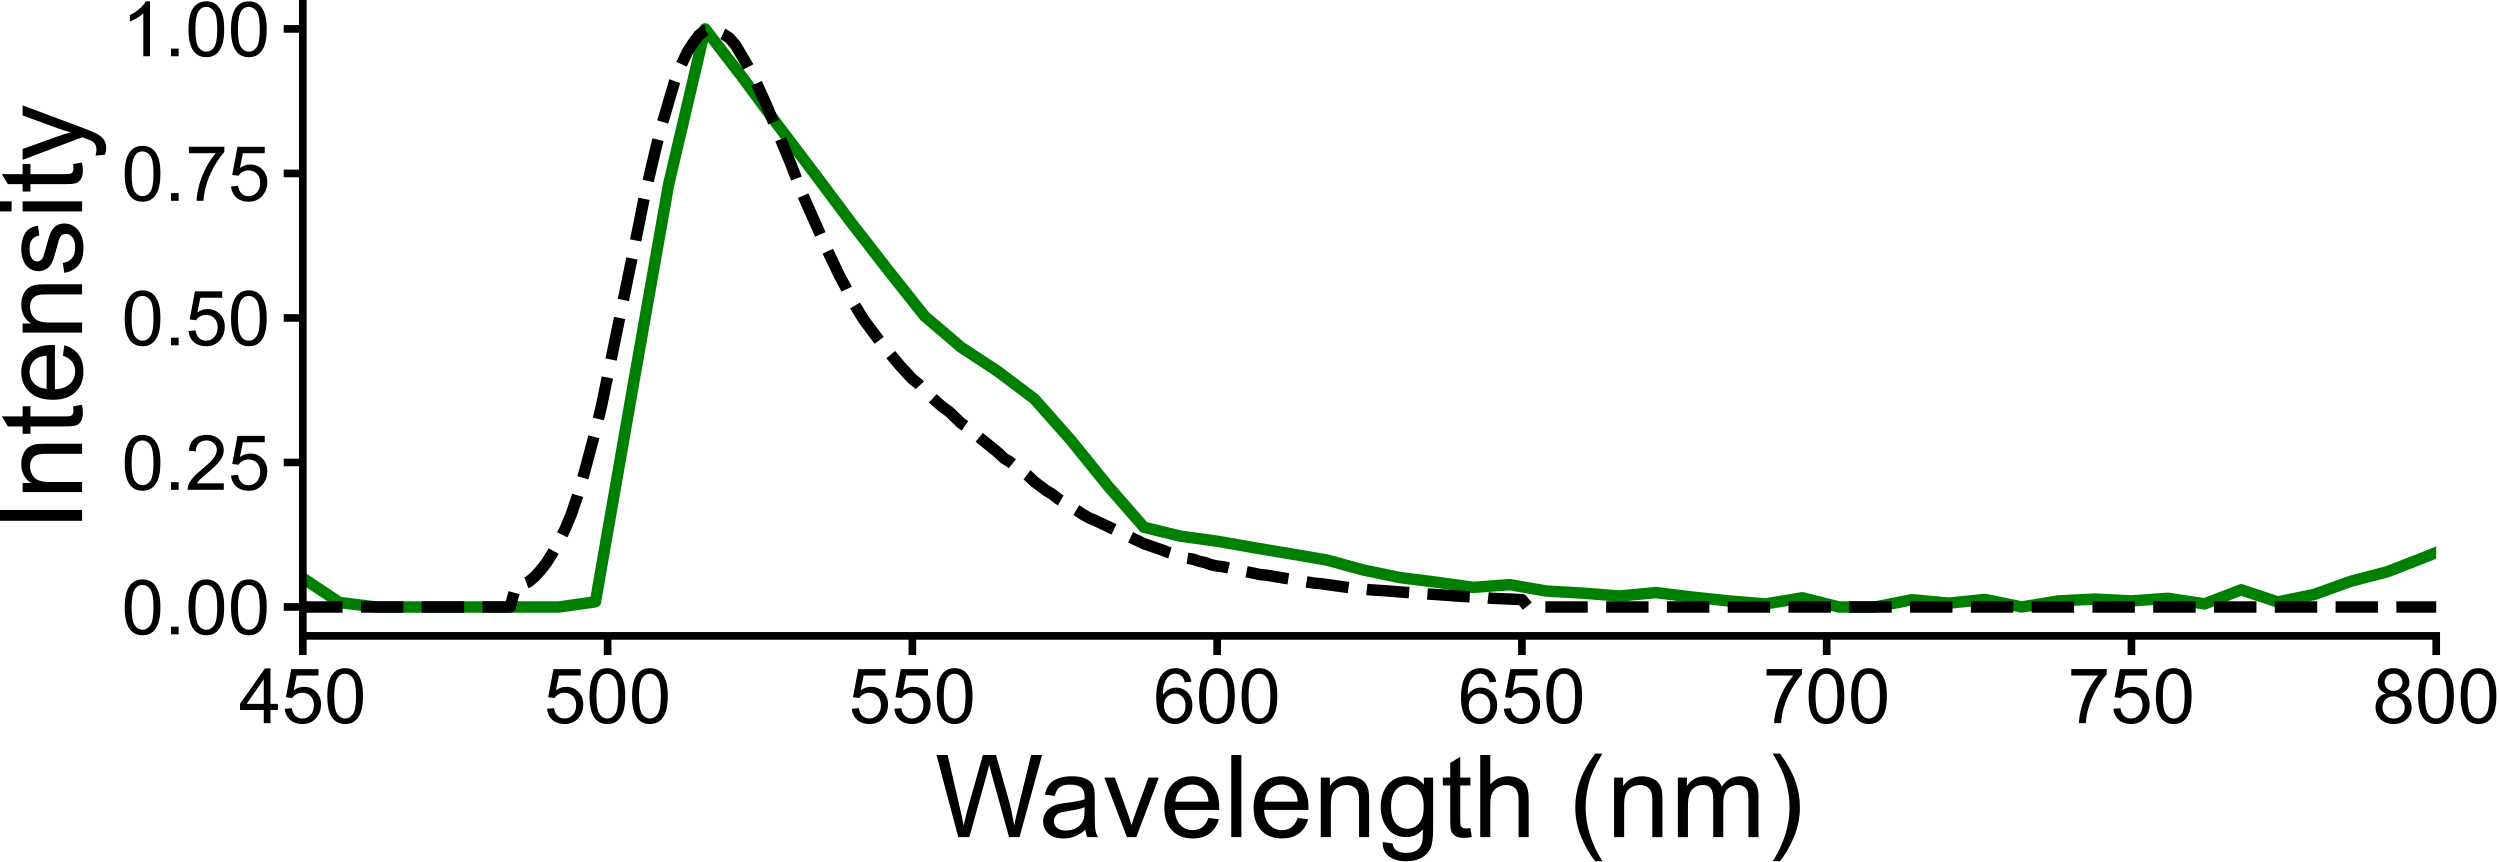
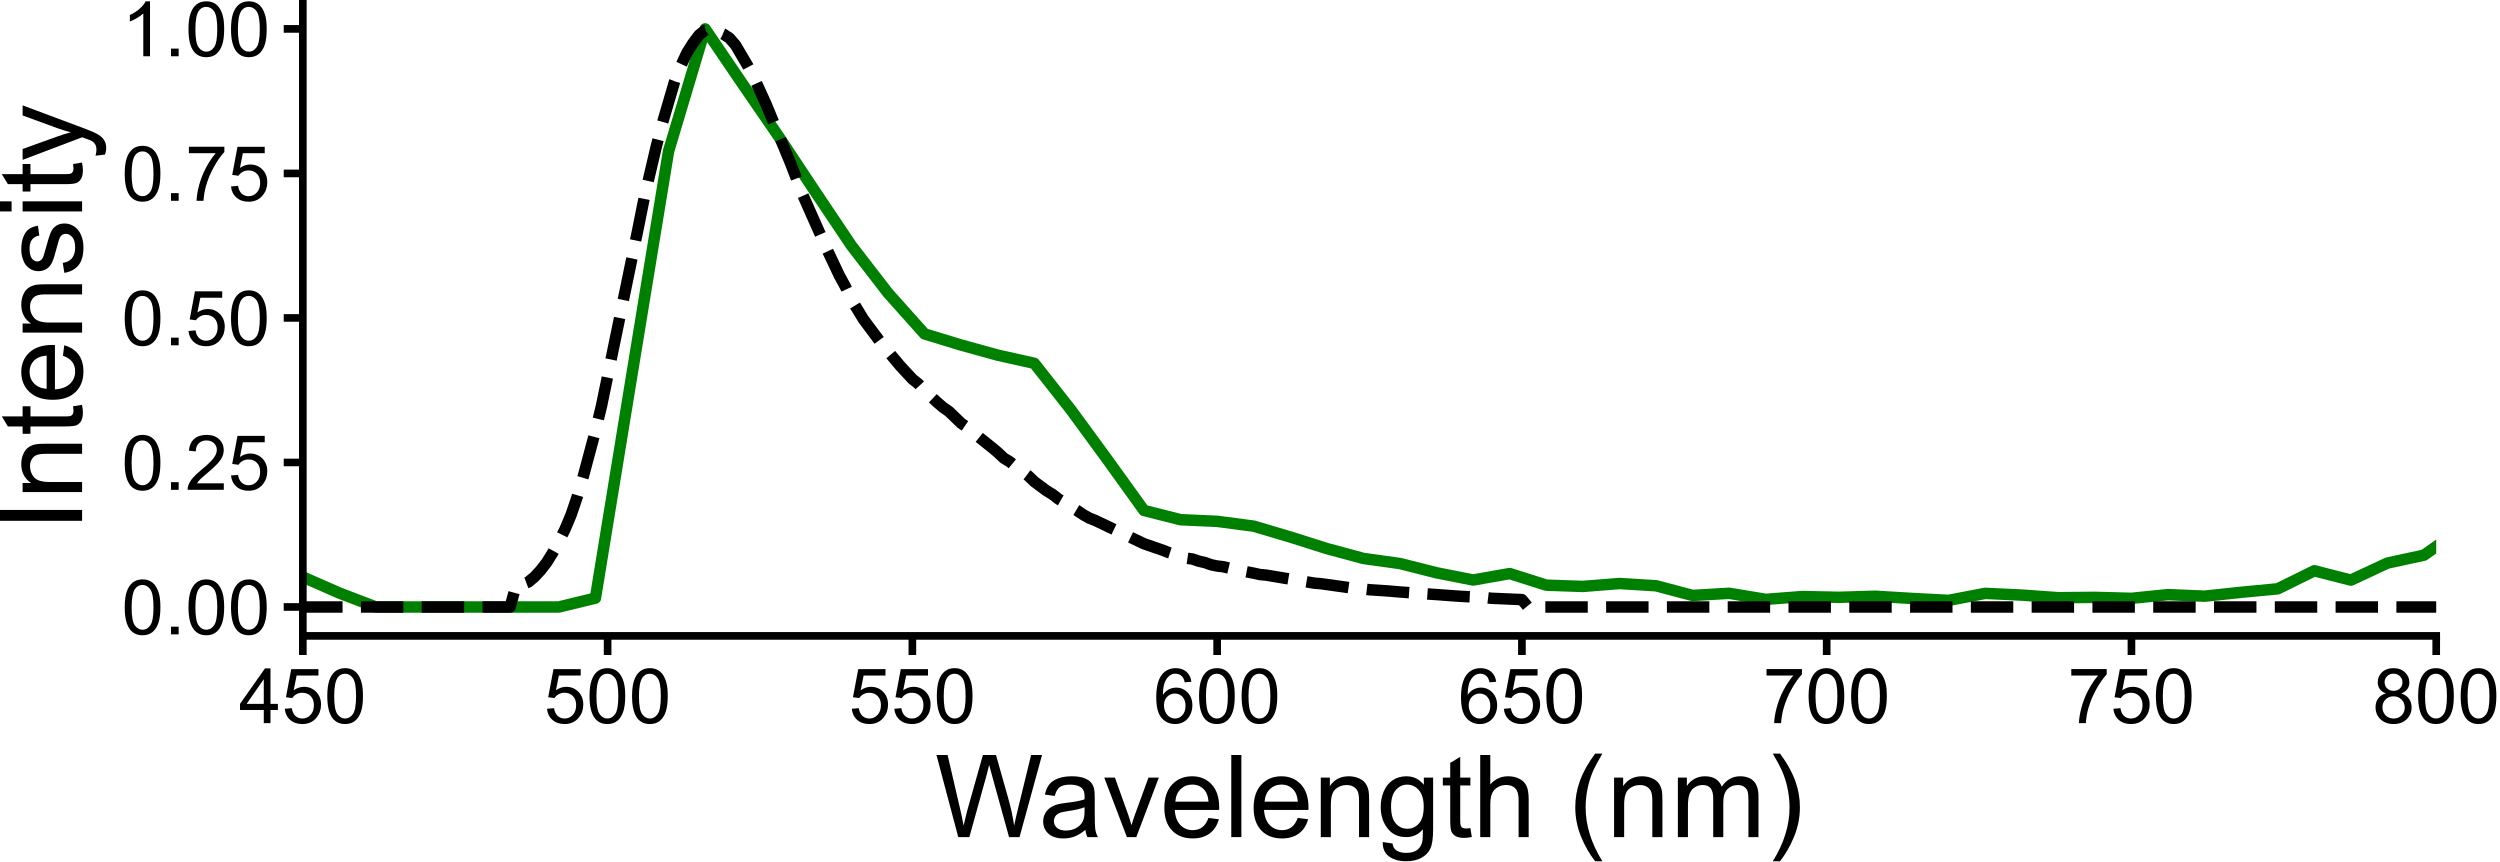
<svg xmlns="http://www.w3.org/2000/svg" xmlns:xlink="http://www.w3.org/1999/xlink" width="653.892pt" height="225.264pt" viewBox="0 0 653.892 225.264" version="1.1">
  <defs>
    <style type="text/css">*{stroke-linejoin: round; stroke-linecap: butt}</style>
  </defs>
  <g id="figure_1">
    <g id="patch_1">
      <path d="M 0 225.264  L 653.892 225.264  L 653.892 0  L 0 0  L 0 225.264  z " style="fill: none" />
    </g>
    <g id="axes_1">
      <g id="patch_2">
        <path d="M 79.209 166.32  L 637.209 166.32  L 637.209 0  L 79.209 0  L 79.209 166.32  z " style="fill: none" />
      </g>
      <g id="matplotlib.axis_1">
        <g id="xtick_1">
          <g id="line2d_1">
            <defs>
-               <path id="m8fc1e72328" d="M 0 0  L 0 5  " style="stroke: #000000; stroke-width: 2" />
+               <path id="m7271c40ad9" d="M 0 0  L 0 5  " style="stroke: #000000; stroke-width: 2" />
            </defs>
            <g>
-               <use xlink:href="#m8fc1e72328" x="79.209" y="166.32" style="stroke: #000000; stroke-width: 2" />
+               <use xlink:href="#m7271c40ad9" x="79.209" y="166.32" style="stroke: #000000; stroke-width: 2" />
            </g>
          </g>
          <g id="text_1">
            <g transform="translate(62.52656 189.1356) scale(0.2 -0.2)">
              <defs>
                <path id="ArialMT-34" d="M 2069 0  L 2069 1097  L 81 1097  L 81 1613  L 2172 4581  L 2631 4581  L 2631 1613  L 3250 1613  L 3250 1097  L 2631 1097  L 2631 0  L 2069 0  z M 2069 1613  L 2069 3678  L 634 1613  L 2069 1613  z " transform="scale(0.015625)" />
                <path id="ArialMT-35" d="M 266 1200  L 856 1250  Q 922 819 1161 601  Q 1400 384 1738 384  Q 2144 384 2425 690  Q 2706 997 2706 1503  Q 2706 1984 2436 2262  Q 2166 2541 1728 2541  Q 1456 2541 1237 2417  Q 1019 2294 894 2097  L 366 2166  L 809 4519  L 3088 4519  L 3088 3981  L 1259 3981  L 1013 2750  Q 1425 3038 1878 3038  Q 2478 3038 2890 2622  Q 3303 2206 3303 1553  Q 3303 931 2941 478  Q 2500 -78 1738 -78  Q 1113 -78 717 272  Q 322 622 266 1200  z " transform="scale(0.015625)" />
                <path id="ArialMT-30" d="M 266 2259  Q 266 3072 433 3567  Q 600 4063 929 4331  Q 1259 4600 1759 4600  Q 2128 4600 2406 4451  Q 2684 4303 2865 4023  Q 3047 3744 3150 3342  Q 3253 2941 3253 2259  Q 3253 1453 3087 958  Q 2922 463 2592 192  Q 2263 -78 1759 -78  Q 1097 -78 719 397  Q 266 969 266 2259  z M 844 2259  Q 844 1131 1108 757  Q 1372 384 1759 384  Q 2147 384 2411 759  Q 2675 1134 2675 2259  Q 2675 3391 2411 3762  Q 2147 4134 1753 4134  Q 1366 4134 1134 3806  Q 844 3388 844 2259  z " transform="scale(0.015625)" />
              </defs>
              <use xlink:href="#ArialMT-34" />
              <use xlink:href="#ArialMT-35" x="55.615" />
              <use xlink:href="#ArialMT-30" x="111.23" />
            </g>
          </g>
        </g>
        <g id="xtick_2">
          <g id="line2d_2">
            <g>
-               <use xlink:href="#m8fc1e72328" x="158.924" y="166.32" style="stroke: #000000; stroke-width: 2" />
+               <use xlink:href="#m7271c40ad9" x="158.924" y="166.32" style="stroke: #000000; stroke-width: 2" />
            </g>
          </g>
          <g id="text_2">
            <g transform="translate(142.2408 189.1356) scale(0.2 -0.2)">
              <use xlink:href="#ArialMT-35" />
              <use xlink:href="#ArialMT-30" x="55.615" />
              <use xlink:href="#ArialMT-30" x="111.23" />
            </g>
          </g>
        </g>
        <g id="xtick_3">
          <g id="line2d_3">
            <g>
-               <use xlink:href="#m8fc1e72328" x="238.638" y="166.32" style="stroke: #000000; stroke-width: 2" />
+               <use xlink:href="#m7271c40ad9" x="238.638" y="166.32" style="stroke: #000000; stroke-width: 2" />
            </g>
          </g>
          <g id="text_3">
            <g transform="translate(221.9551 189.1356) scale(0.2 -0.2)">
              <use xlink:href="#ArialMT-35" />
              <use xlink:href="#ArialMT-35" x="55.615" />
              <use xlink:href="#ArialMT-30" x="111.23" />
            </g>
          </g>
        </g>
        <g id="xtick_4">
          <g id="line2d_4">
            <g>
-               <use xlink:href="#m8fc1e72328" x="318.352" y="166.32" style="stroke: #000000; stroke-width: 2" />
+               <use xlink:href="#m7271c40ad9" x="318.352" y="166.32" style="stroke: #000000; stroke-width: 2" />
            </g>
          </g>
          <g id="text_4">
            <g transform="translate(301.6694 189.1356) scale(0.2 -0.2)">
              <defs>
                <path id="ArialMT-36" d="M 3184 3459  L 2625 3416  Q 2550 3747 2413 3897  Q 2184 4138 1850 4138  Q 1581 4138 1378 3988  Q 1113 3794 959 3422  Q 806 3050 800 2363  Q 1003 2672 1297 2822  Q 1591 2972 1913 2972  Q 2475 2972 2870 2558  Q 3266 2144 3266 1488  Q 3266 1056 3080 686  Q 2894 316 2569 119  Q 2244 -78 1831 -78  Q 1128 -78 684 439  Q 241 956 241 2144  Q 241 3472 731 4075  Q 1159 4600 1884 4600  Q 2425 4600 2770 4297  Q 3116 3994 3184 3459  z M 888 1484  Q 888 1194 1011 928  Q 1134 663 1356 523  Q 1578 384 1822 384  Q 2178 384 2434 671  Q 2691 959 2691 1453  Q 2691 1928 2437 2201  Q 2184 2475 1800 2475  Q 1419 2475 1153 2201  Q 888 1928 888 1484  z " transform="scale(0.015625)" />
              </defs>
              <use xlink:href="#ArialMT-36" />
              <use xlink:href="#ArialMT-30" x="55.615" />
              <use xlink:href="#ArialMT-30" x="111.23" />
            </g>
          </g>
        </g>
        <g id="xtick_5">
          <g id="line2d_5">
            <g>
-               <use xlink:href="#m8fc1e72328" x="398.067" y="166.32" style="stroke: #000000; stroke-width: 2" />
+               <use xlink:href="#m7271c40ad9" x="398.067" y="166.32" style="stroke: #000000; stroke-width: 2" />
            </g>
          </g>
          <g id="text_5">
            <g transform="translate(381.3837 189.1356) scale(0.2 -0.2)">
              <use xlink:href="#ArialMT-36" />
              <use xlink:href="#ArialMT-35" x="55.615" />
              <use xlink:href="#ArialMT-30" x="111.23" />
            </g>
          </g>
        </g>
        <g id="xtick_6">
          <g id="line2d_6">
            <g>
-               <use xlink:href="#m8fc1e72328" x="477.781" y="166.32" style="stroke: #000000; stroke-width: 2" />
+               <use xlink:href="#m7271c40ad9" x="477.781" y="166.32" style="stroke: #000000; stroke-width: 2" />
            </g>
          </g>
          <g id="text_6">
            <g transform="translate(461.098 189.1356) scale(0.2 -0.2)">
              <defs>
                <path id="ArialMT-37" d="M 303 3981  L 303 4522  L 3269 4522  L 3269 4084  Q 2831 3619 2401 2847  Q 1972 2075 1738 1259  Q 1569 684 1522 0  L 944 0  Q 953 541 1156 1306  Q 1359 2072 1739 2783  Q 2119 3494 2547 3981  L 303 3981  z " transform="scale(0.015625)" />
              </defs>
              <use xlink:href="#ArialMT-37" />
              <use xlink:href="#ArialMT-30" x="55.615" />
              <use xlink:href="#ArialMT-30" x="111.23" />
            </g>
          </g>
        </g>
        <g id="xtick_7">
          <g id="line2d_7">
            <g>
-               <use xlink:href="#m8fc1e72328" x="557.495" y="166.32" style="stroke: #000000; stroke-width: 2" />
+               <use xlink:href="#m7271c40ad9" x="557.495" y="166.32" style="stroke: #000000; stroke-width: 2" />
            </g>
          </g>
          <g id="text_7">
            <g transform="translate(540.8123 189.1356) scale(0.2 -0.2)">
              <use xlink:href="#ArialMT-37" />
              <use xlink:href="#ArialMT-35" x="55.615" />
              <use xlink:href="#ArialMT-30" x="111.23" />
            </g>
          </g>
        </g>
        <g id="xtick_8">
          <g id="line2d_8">
            <g>
-               <use xlink:href="#m8fc1e72328" x="637.209" y="166.32" style="stroke: #000000; stroke-width: 2" />
+               <use xlink:href="#m7271c40ad9" x="637.209" y="166.32" style="stroke: #000000; stroke-width: 2" />
            </g>
          </g>
          <g id="text_8">
            <g transform="translate(620.5266 189.1356) scale(0.2 -0.2)">
              <defs>
                <path id="ArialMT-38" d="M 1131 2484  Q 781 2613 612 2850  Q 444 3088 444 3419  Q 444 3919 803 4259  Q 1163 4600 1759 4600  Q 2359 4600 2725 4251  Q 3091 3903 3091 3403  Q 3091 3084 2923 2848  Q 2756 2613 2416 2484  Q 2838 2347 3058 2040  Q 3278 1734 3278 1309  Q 3278 722 2862 322  Q 2447 -78 1769 -78  Q 1091 -78 675 323  Q 259 725 259 1325  Q 259 1772 486 2073  Q 713 2375 1131 2484  z M 1019 3438  Q 1019 3113 1228 2906  Q 1438 2700 1772 2700  Q 2097 2700 2305 2904  Q 2513 3109 2513 3406  Q 2513 3716 2298 3927  Q 2084 4138 1766 4138  Q 1444 4138 1231 3931  Q 1019 3725 1019 3438  z M 838 1322  Q 838 1081 952 856  Q 1066 631 1291 507  Q 1516 384 1775 384  Q 2178 384 2440 643  Q 2703 903 2703 1303  Q 2703 1709 2433 1975  Q 2163 2241 1756 2241  Q 1359 2241 1098 1978  Q 838 1716 838 1322  z " transform="scale(0.015625)" />
              </defs>
              <use xlink:href="#ArialMT-38" />
              <use xlink:href="#ArialMT-30" x="55.615" />
              <use xlink:href="#ArialMT-30" x="111.23" />
            </g>
          </g>
        </g>
        <g id="text_9">
          <g transform="translate(244.5727 218.9497) scale(0.3 -0.3)">
            <defs>
              <path id="ArialMT-57" d="M 1294 0  L 78 4581  L 700 4581  L 1397 1578  Q 1509 1106 1591 641  Q 1766 1375 1797 1488  L 2669 4581  L 3400 4581  L 4056 2263  Q 4303 1400 4413 641  Q 4500 1075 4641 1638  L 5359 4581  L 5969 4581  L 4713 0  L 4128 0  L 3163 3491  Q 3041 3928 3019 4028  Q 2947 3713 2884 3491  L 1913 0  L 1294 0  z " transform="scale(0.015625)" />
              <path id="ArialMT-61" d="M 2588 409  Q 2275 144 1986 34  Q 1697 -75 1366 -75  Q 819 -75 525 192  Q 231 459 231 875  Q 231 1119 342 1320  Q 453 1522 633 1644  Q 813 1766 1038 1828  Q 1203 1872 1538 1913  Q 2219 1994 2541 2106  Q 2544 2222 2544 2253  Q 2544 2597 2384 2738  Q 2169 2928 1744 2928  Q 1347 2928 1158 2789  Q 969 2650 878 2297  L 328 2372  Q 403 2725 575 2942  Q 747 3159 1072 3276  Q 1397 3394 1825 3394  Q 2250 3394 2515 3294  Q 2781 3194 2906 3042  Q 3031 2891 3081 2659  Q 3109 2516 3109 2141  L 3109 1391  Q 3109 606 3145 398  Q 3181 191 3288 0  L 2700 0  Q 2613 175 2588 409  z M 2541 1666  Q 2234 1541 1622 1453  Q 1275 1403 1131 1340  Q 988 1278 909 1158  Q 831 1038 831 891  Q 831 666 1001 516  Q 1172 366 1500 366  Q 1825 366 2078 508  Q 2331 650 2450 897  Q 2541 1088 2541 1459  L 2541 1666  z " transform="scale(0.015625)" />
              <path id="ArialMT-76" d="M 1344 0  L 81 3319  L 675 3319  L 1388 1331  Q 1503 1009 1600 663  Q 1675 925 1809 1294  L 2547 3319  L 3125 3319  L 1869 0  L 1344 0  z " transform="scale(0.015625)" />
              <path id="ArialMT-65" d="M 2694 1069  L 3275 997  Q 3138 488 2766 206  Q 2394 -75 1816 -75  Q 1088 -75 661 373  Q 234 822 234 1631  Q 234 2469 665 2931  Q 1097 3394 1784 3394  Q 2450 3394 2872 2941  Q 3294 2488 3294 1666  Q 3294 1616 3291 1516  L 816 1516  Q 847 969 1125 678  Q 1403 388 1819 388  Q 2128 388 2347 550  Q 2566 713 2694 1069  z M 847 1978  L 2700 1978  Q 2663 2397 2488 2606  Q 2219 2931 1791 2931  Q 1403 2931 1139 2672  Q 875 2413 847 1978  z " transform="scale(0.015625)" />
              <path id="ArialMT-6c" d="M 409 0  L 409 4581  L 972 4581  L 972 0  L 409 0  z " transform="scale(0.015625)" />
              <path id="ArialMT-6e" d="M 422 0  L 422 3319  L 928 3319  L 928 2847  Q 1294 3394 1984 3394  Q 2284 3394 2536 3286  Q 2788 3178 2913 3003  Q 3038 2828 3088 2588  Q 3119 2431 3119 2041  L 3119 0  L 2556 0  L 2556 2019  Q 2556 2363 2490 2533  Q 2425 2703 2258 2804  Q 2091 2906 1866 2906  Q 1506 2906 1245 2678  Q 984 2450 984 1813  L 984 0  L 422 0  z " transform="scale(0.015625)" />
              <path id="ArialMT-67" d="M 319 -275  L 866 -356  Q 900 -609 1056 -725  Q 1266 -881 1628 -881  Q 2019 -881 2231 -725  Q 2444 -569 2519 -288  Q 2563 -116 2559 434  Q 2191 0 1641 0  Q 956 0 581 494  Q 206 988 206 1678  Q 206 2153 378 2554  Q 550 2956 876 3175  Q 1203 3394 1644 3394  Q 2231 3394 2613 2919  L 2613 3319  L 3131 3319  L 3131 450  Q 3131 -325 2973 -648  Q 2816 -972 2473 -1159  Q 2131 -1347 1631 -1347  Q 1038 -1347 672 -1080  Q 306 -813 319 -275  z M 784 1719  Q 784 1066 1043 766  Q 1303 466 1694 466  Q 2081 466 2343 764  Q 2606 1063 2606 1700  Q 2606 2309 2336 2618  Q 2066 2928 1684 2928  Q 1309 2928 1046 2623  Q 784 2319 784 1719  z " transform="scale(0.015625)" />
              <path id="ArialMT-74" d="M 1650 503  L 1731 6  Q 1494 -44 1306 -44  Q 1000 -44 831 53  Q 663 150 594 308  Q 525 466 525 972  L 525 2881  L 113 2881  L 113 3319  L 525 3319  L 525 4141  L 1084 4478  L 1084 3319  L 1650 3319  L 1650 2881  L 1084 2881  L 1084 941  Q 1084 700 1114 631  Q 1144 563 1211 522  Q 1278 481 1403 481  Q 1497 481 1650 503  z " transform="scale(0.015625)" />
              <path id="ArialMT-68" d="M 422 0  L 422 4581  L 984 4581  L 984 2938  Q 1378 3394 1978 3394  Q 2347 3394 2619 3248  Q 2891 3103 3008 2847  Q 3125 2591 3125 2103  L 3125 0  L 2563 0  L 2563 2103  Q 2563 2525 2380 2717  Q 2197 2909 1863 2909  Q 1613 2909 1392 2779  Q 1172 2650 1078 2428  Q 984 2206 984 1816  L 984 0  L 422 0  z " transform="scale(0.015625)" />
              <path id="ArialMT-20" transform="scale(0.015625)" />
              <path id="ArialMT-28" d="M 1497 -1347  Q 1031 -759 709 28  Q 388 816 388 1659  Q 388 2403 628 3084  Q 909 3875 1497 4659  L 1900 4659  Q 1522 4009 1400 3731  Q 1209 3300 1100 2831  Q 966 2247 966 1656  Q 966 153 1900 -1347  L 1497 -1347  z " transform="scale(0.015625)" />
              <path id="ArialMT-6d" d="M 422 0  L 422 3319  L 925 3319  L 925 2853  Q 1081 3097 1340 3245  Q 1600 3394 1931 3394  Q 2300 3394 2536 3241  Q 2772 3088 2869 2813  Q 3263 3394 3894 3394  Q 4388 3394 4653 3120  Q 4919 2847 4919 2278  L 4919 0  L 4359 0  L 4359 2091  Q 4359 2428 4304 2576  Q 4250 2725 4106 2815  Q 3963 2906 3769 2906  Q 3419 2906 3187 2673  Q 2956 2441 2956 1928  L 2956 0  L 2394 0  L 2394 2156  Q 2394 2531 2256 2718  Q 2119 2906 1806 2906  Q 1569 2906 1367 2781  Q 1166 2656 1075 2415  Q 984 2175 984 1722  L 984 0  L 422 0  z " transform="scale(0.015625)" />
              <path id="ArialMT-29" d="M 791 -1347  L 388 -1347  Q 1322 153 1322 1656  Q 1322 2244 1188 2822  Q 1081 3291 891 3722  Q 769 4003 388 4659  L 791 4659  Q 1378 3875 1659 3084  Q 1900 2403 1900 1659  Q 1900 816 1576 28  Q 1253 -759 791 -1347  z " transform="scale(0.015625)" />
            </defs>
            <use xlink:href="#ArialMT-57" />
            <use xlink:href="#ArialMT-61" x="90.635" />
            <use xlink:href="#ArialMT-76" x="146.25" />
            <use xlink:href="#ArialMT-65" x="196.25" />
            <use xlink:href="#ArialMT-6c" x="251.865" />
            <use xlink:href="#ArialMT-65" x="274.082" />
            <use xlink:href="#ArialMT-6e" x="329.697" />
            <use xlink:href="#ArialMT-67" x="385.312" />
            <use xlink:href="#ArialMT-74" x="440.928" />
            <use xlink:href="#ArialMT-68" x="468.711" />
            <use xlink:href="#ArialMT-20" x="524.326" />
            <use xlink:href="#ArialMT-28" x="552.109" />
            <use xlink:href="#ArialMT-6e" x="585.41" />
            <use xlink:href="#ArialMT-6d" x="641.025" />
            <use xlink:href="#ArialMT-29" x="724.326" />
          </g>
        </g>
      </g>
      <g id="matplotlib.axis_2">
        <g id="ytick_1">
          <g id="line2d_9">
            <defs>
-               <path id="m6fb6682183" d="M 0 0  L -5 0  " style="stroke: #000000; stroke-width: 2" />
+               <path id="m272d535365" d="M 0 0  L -5 0  " style="stroke: #000000; stroke-width: 2" />
            </defs>
            <g>
-               <use xlink:href="#m6fb6682183" x="79.209" y="158.76" style="stroke: #000000; stroke-width: 2" />
+               <use xlink:href="#m272d535365" x="79.209" y="158.76" style="stroke: #000000; stroke-width: 2" />
            </g>
          </g>
          <g id="text_10">
            <g transform="translate(31.7875 165.9178) scale(0.2 -0.2)">
              <defs>
                <path id="ArialMT-2e" d="M 581 0  L 581 641  L 1222 641  L 1222 0  L 581 0  z " transform="scale(0.015625)" />
              </defs>
              <use xlink:href="#ArialMT-30" />
              <use xlink:href="#ArialMT-2e" x="55.615" />
              <use xlink:href="#ArialMT-30" x="83.398" />
              <use xlink:href="#ArialMT-30" x="139.014" />
            </g>
          </g>
        </g>
        <g id="ytick_2">
          <g id="line2d_10">
            <g>
-               <use xlink:href="#m6fb6682183" x="79.209" y="120.96" style="stroke: #000000; stroke-width: 2" />
+               <use xlink:href="#m272d535365" x="79.209" y="120.96" style="stroke: #000000; stroke-width: 2" />
            </g>
          </g>
          <g id="text_11">
            <g transform="translate(31.7875 128.1178) scale(0.2 -0.2)">
              <defs>
                <path id="ArialMT-32" d="M 3222 541  L 3222 0  L 194 0  Q 188 203 259 391  Q 375 700 629 1000  Q 884 1300 1366 1694  Q 2113 2306 2375 2664  Q 2638 3022 2638 3341  Q 2638 3675 2398 3904  Q 2159 4134 1775 4134  Q 1369 4134 1125 3890  Q 881 3647 878 3216  L 300 3275  Q 359 3922 746 4261  Q 1134 4600 1788 4600  Q 2447 4600 2831 4234  Q 3216 3869 3216 3328  Q 3216 3053 3103 2787  Q 2991 2522 2730 2228  Q 2469 1934 1863 1422  Q 1356 997 1212 845  Q 1069 694 975 541  L 3222 541  z " transform="scale(0.015625)" />
              </defs>
              <use xlink:href="#ArialMT-30" />
              <use xlink:href="#ArialMT-2e" x="55.615" />
              <use xlink:href="#ArialMT-32" x="83.398" />
              <use xlink:href="#ArialMT-35" x="139.014" />
            </g>
          </g>
        </g>
        <g id="ytick_3">
          <g id="line2d_11">
            <g>
-               <use xlink:href="#m6fb6682183" x="79.209" y="83.16" style="stroke: #000000; stroke-width: 2" />
+               <use xlink:href="#m272d535365" x="79.209" y="83.16" style="stroke: #000000; stroke-width: 2" />
            </g>
          </g>
          <g id="text_12">
            <g transform="translate(31.7875 90.31781) scale(0.2 -0.2)">
              <use xlink:href="#ArialMT-30" />
              <use xlink:href="#ArialMT-2e" x="55.615" />
              <use xlink:href="#ArialMT-35" x="83.398" />
              <use xlink:href="#ArialMT-30" x="139.014" />
            </g>
          </g>
        </g>
        <g id="ytick_4">
          <g id="line2d_12">
            <g>
-               <use xlink:href="#m6fb6682183" x="79.209" y="45.36" style="stroke: #000000; stroke-width: 2" />
+               <use xlink:href="#m272d535365" x="79.209" y="45.36" style="stroke: #000000; stroke-width: 2" />
            </g>
          </g>
          <g id="text_13">
            <g transform="translate(31.7875 52.51781) scale(0.2 -0.2)">
              <use xlink:href="#ArialMT-30" />
              <use xlink:href="#ArialMT-2e" x="55.615" />
              <use xlink:href="#ArialMT-37" x="83.398" />
              <use xlink:href="#ArialMT-35" x="139.014" />
            </g>
          </g>
        </g>
        <g id="ytick_5">
          <g id="line2d_13">
            <g>
-               <use xlink:href="#m6fb6682183" x="79.209" y="7.56" style="stroke: #000000; stroke-width: 2" />
+               <use xlink:href="#m272d535365" x="79.209" y="7.56" style="stroke: #000000; stroke-width: 2" />
            </g>
          </g>
          <g id="text_14">
            <g transform="translate(31.7875 14.71781) scale(0.2 -0.2)">
              <defs>
                <path id="ArialMT-31" d="M 2384 0  L 1822 0  L 1822 3584  Q 1619 3391 1289 3197  Q 959 3003 697 2906  L 697 3450  Q 1169 3672 1522 3987  Q 1875 4303 2022 4600  L 2384 4600  L 2384 0  z " transform="scale(0.015625)" />
              </defs>
              <use xlink:href="#ArialMT-31" />
              <use xlink:href="#ArialMT-2e" x="55.615" />
              <use xlink:href="#ArialMT-30" x="83.398" />
              <use xlink:href="#ArialMT-30" x="139.014" />
            </g>
          </g>
        </g>
        <g id="text_15">
          <g transform="translate(21.47344 139.0186) rotate(-90) scale(0.3 -0.3)">
            <defs>
              <path id="ArialMT-49" d="M 597 0  L 597 4581  L 1203 4581  L 1203 0  L 597 0  z " transform="scale(0.015625)" />
              <path id="ArialMT-73" d="M 197 991  L 753 1078  Q 800 744 1014 566  Q 1228 388 1613 388  Q 2000 388 2187 545  Q 2375 703 2375 916  Q 2375 1106 2209 1216  Q 2094 1291 1634 1406  Q 1016 1563 777 1677  Q 538 1791 414 1992  Q 291 2194 291 2438  Q 291 2659 392 2848  Q 494 3038 669 3163  Q 800 3259 1026 3326  Q 1253 3394 1513 3394  Q 1903 3394 2198 3281  Q 2494 3169 2634 2976  Q 2775 2784 2828 2463  L 2278 2388  Q 2241 2644 2061 2787  Q 1881 2931 1553 2931  Q 1166 2931 1000 2803  Q 834 2675 834 2503  Q 834 2394 903 2306  Q 972 2216 1119 2156  Q 1203 2125 1616 2013  Q 2213 1853 2448 1751  Q 2684 1650 2818 1456  Q 2953 1263 2953 975  Q 2953 694 2789 445  Q 2625 197 2315 61  Q 2006 -75 1616 -75  Q 969 -75 630 194  Q 291 463 197 991  z " transform="scale(0.015625)" />
              <path id="ArialMT-69" d="M 425 3934  L 425 4581  L 988 4581  L 988 3934  L 425 3934  z M 425 0  L 425 3319  L 988 3319  L 988 0  L 425 0  z " transform="scale(0.015625)" />
              <path id="ArialMT-79" d="M 397 -1278  L 334 -750  Q 519 -800 656 -800  Q 844 -800 956 -737  Q 1069 -675 1141 -563  Q 1194 -478 1313 -144  Q 1328 -97 1363 -6  L 103 3319  L 709 3319  L 1400 1397  Q 1534 1031 1641 628  Q 1738 1016 1872 1384  L 2581 3319  L 3144 3319  L 1881 -56  Q 1678 -603 1566 -809  Q 1416 -1088 1222 -1217  Q 1028 -1347 759 -1347  Q 597 -1347 397 -1278  z " transform="scale(0.015625)" />
            </defs>
            <use xlink:href="#ArialMT-49" />
            <use xlink:href="#ArialMT-6e" x="27.783" />
            <use xlink:href="#ArialMT-74" x="83.398" />
            <use xlink:href="#ArialMT-65" x="111.182" />
            <use xlink:href="#ArialMT-6e" x="166.797" />
            <use xlink:href="#ArialMT-73" x="222.412" />
            <use xlink:href="#ArialMT-69" x="272.412" />
            <use xlink:href="#ArialMT-74" x="294.629" />
            <use xlink:href="#ArialMT-79" x="322.412" />
          </g>
        </g>
      </g>
      <g id="line2d_14">
-         <path d="M 79.209 151.198  L 88.775 157.579  L 98.341 158.76  L 107.907 158.76  L 117.472 158.76  L 127.038 158.76  L 136.604 158.76  L 146.169 158.76  L 155.735 157.414  L 165.301 102.565  L 174.867 48.324  L 184.432 7.56  L 193.998 19.983  L 203.564 32.892  L 213.129 45.511  L 222.695 58.303  L 232.261 70.627  L 241.827 82.67  L 251.392 90.836  L 260.958 97.12  L 270.524 104.318  L 280.089 115.119  L 289.655 126.954  L 299.221 137.918  L 308.787 140.246  L 318.352 141.552  L 327.918 143.242  L 337.484 144.842  L 347.049 146.474  L 356.615 149.097  L 366.181 151.076  L 375.747 152.278  L 385.312 153.629  L 394.878 152.923  L 404.444 154.585  L 414.009 155.137  L 423.575 155.889  L 433.141 154.996  L 442.707 156.173  L 452.272 157.18  L 461.838 157.963  L 471.404 156.354  L 480.969 158.76  L 490.535 158.76  L 500.101 156.855  L 509.667 157.759  L 519.232 156.79  L 528.798 158.76  L 538.364 157.178  L 547.929 156.686  L 557.495 157.17  L 567.061 156.495  L 576.627 157.948  L 586.192 154.274  L 595.758 157.439  L 605.324 155.475  L 614.889 152.029  L 624.455 149.535  L 634.021 145.8  L 643.587 141.952  " clip-path="url(#p9b5fb0ec00)" style="fill: none; stroke: #008000; stroke-width: 3; stroke-linecap: square" />
+         <path d="M 79.209 150.915  L 88.775 155.121  L 98.341 158.76  L 107.907 158.76  L 117.472 158.76  L 127.038 158.76  L 136.604 158.76  L 146.169 158.76  L 155.735 156.441  L 165.301 97.891  L 174.867 39.545  L 184.432 7.56  L 193.998 21.649  L 203.564 35.547  L 213.129 49.993  L 222.695 64.252  L 232.261 76.638  L 241.827 87.338  L 251.392 90.25  L 260.958 92.89  L 270.524 95.029  L 280.089 107.164  L 289.655 120.229  L 299.221 133.516  L 308.787 135.933  L 318.352 136.364  L 327.918 137.622  L 337.484 140.461  L 347.049 143.486  L 356.615 146.067  L 366.181 147.399  L 375.747 149.818  L 385.312 151.705  L 394.878 150.019  L 404.444 153.052  L 414.009 153.388  L 423.575 152.621  L 433.141 153.212  L 442.707 155.742  L 452.272 155.179  L 461.838 156.768  L 471.404 156.033  L 480.969 156.231  L 490.535 155.952  L 500.101 156.525  L 509.667 157.028  L 519.232 155.199  L 528.798 155.648  L 538.364 156.332  L 547.929 156.242  L 557.495 156.499  L 567.061 155.528  L 576.627 155.934  L 586.192 154.919  L 595.758 154.007  L 605.324 149.288  L 614.889 151.732  L 624.455 147.275  L 634.021 145.198  L 643.587 138.442  " clip-path="url(#p5255bd9bb7)" style="fill: none; stroke: #008000; stroke-width: 3; stroke-linecap: square" />
      </g>
      <g id="line2d_15">
-         <path d="M -1 158.76  L 133.415 158.76  L 135.009 153.032  L 136.604 152.822  L 138.198 152.226  L 139.792 150.901  L 141.387 149.177  L 142.981 147.121  L 144.575 144.56  L 146.169 141.651  L 147.764 138.478  L 149.358 134.689  L 150.952 130.009  L 152.547 124.661  L 155.735 112.747  L 157.329 106.152  L 166.895 59.77  L 168.489 51.808  L 171.678 38.21  L 173.272 32.161  L 176.461 21.267  L 178.055 17.266  L 179.649 13.844  L 181.244 11.311  L 182.838 9.171  L 184.432 7.92  L 186.027 7.56  L 189.215 8.92  L 190.809 9.977  L 192.404 11.821  L 195.592 17.253  L 197.187 20.271  L 200.375 27.261  L 206.752 42.643  L 209.941 50.901  L 216.318 65.268  L 219.507 72.009  L 221.101 74.939  L 222.695 78.358  L 225.884 83.58  L 230.667 89.983  L 235.449 95.7  L 238.638 99.134  L 240.232 100.422  L 241.827 102.143  L 245.015 105.134  L 246.609 106.507  L 248.204 107.625  L 251.392 110.699  L 252.987 111.791  L 254.581 113.17  L 259.364 116.996  L 260.958 118.317  L 262.552 119.833  L 264.147 120.795  L 265.741 122.099  L 268.929 124.449  L 270.524 125.974  L 273.712 128.345  L 275.307 129.313  L 276.901 130.55  L 278.495 131.452  L 280.089 132.565  L 281.684 133.506  L 283.278 134.586  L 284.872 135.49  L 286.467 136.123  L 299.221 142.224  L 304.004 143.87  L 305.598 144.49  L 310.381 146.002  L 311.975 146.234  L 313.569 146.784  L 315.164 147.141  L 316.758 147.714  L 318.352 148.048  L 319.947 148.231  L 323.135 148.982  L 327.918 149.919  L 329.512 150.275  L 331.107 150.417  L 342.267 152.273  L 343.861 152.541  L 345.455 152.663  L 353.427 153.777  L 355.021 153.878  L 358.209 154.25  L 362.992 154.564  L 366.181 154.837  L 382.124 155.979  L 388.501 156.295  L 390.095 156.487  L 398.067 156.83  L 399.661 158.76  L 654.892 158.76  L 654.892 158.76  " clip-path="url(#p9b5fb0ec00)" style="fill: none; stroke-dasharray: 11.1,4.8; stroke-dashoffset: 0; stroke: #000000; stroke-width: 3" />
+         <path d="M -1 158.76  L 133.415 158.76  L 135.009 153.032  L 136.604 152.822  L 138.198 152.226  L 139.792 150.901  L 141.387 149.177  L 142.981 147.121  L 144.575 144.56  L 146.169 141.651  L 147.764 138.478  L 149.358 134.689  L 150.952 130.009  L 152.547 124.661  L 155.735 112.747  L 157.329 106.152  L 166.895 59.77  L 168.489 51.808  L 171.678 38.21  L 173.272 32.161  L 176.461 21.267  L 178.055 17.266  L 179.649 13.844  L 181.244 11.311  L 182.838 9.171  L 184.432 7.92  L 186.027 7.56  L 189.215 8.92  L 190.809 9.977  L 192.404 11.821  L 195.592 17.253  L 197.187 20.271  L 200.375 27.261  L 206.752 42.643  L 209.941 50.901  L 216.318 65.268  L 219.507 72.009  L 221.101 74.939  L 222.695 78.358  L 225.884 83.58  L 230.667 89.983  L 235.449 95.7  L 238.638 99.134  L 240.232 100.422  L 241.827 102.143  L 245.015 105.134  L 246.609 106.507  L 248.204 107.625  L 251.392 110.699  L 252.987 111.791  L 254.581 113.17  L 259.364 116.996  L 260.958 118.317  L 262.552 119.833  L 264.147 120.795  L 265.741 122.099  L 268.929 124.449  L 270.524 125.974  L 273.712 128.345  L 275.307 129.313  L 276.901 130.55  L 278.495 131.452  L 280.089 132.565  L 281.684 133.506  L 283.278 134.586  L 284.872 135.49  L 286.467 136.123  L 299.221 142.224  L 304.004 143.87  L 305.598 144.49  L 310.381 146.002  L 311.975 146.234  L 313.569 146.784  L 315.164 147.141  L 316.758 147.714  L 318.352 148.048  L 319.947 148.231  L 323.135 148.982  L 327.918 149.919  L 329.512 150.275  L 331.107 150.417  L 342.267 152.273  L 343.861 152.541  L 345.455 152.663  L 353.427 153.777  L 355.021 153.878  L 358.209 154.25  L 362.992 154.564  L 366.181 154.837  L 382.124 155.979  L 388.501 156.295  L 390.095 156.487  L 398.067 156.83  L 399.661 158.76  L 654.892 158.76  L 654.892 158.76  " clip-path="url(#p5255bd9bb7)" style="fill: none; stroke-dasharray: 11.1,4.8; stroke-dashoffset: 0; stroke: #000000; stroke-width: 3" />
      </g>
      <g id="patch_3">
        <path d="M 79.209 166.32  L 79.209 0  " style="fill: none; stroke: #000000; stroke-width: 2; stroke-linejoin: miter; stroke-linecap: square" />
      </g>
      <g id="patch_4">
        <path d="M 79.209 166.32  L 637.209 166.32  " style="fill: none; stroke: #000000; stroke-width: 2; stroke-linejoin: miter; stroke-linecap: square" />
      </g>
    </g>
  </g>
  <defs>
-     <clipPath id="p9b5fb0ec00">
+     <clipPath id="p5255bd9bb7">
      <rect x="79.209" y="0" width="558" height="166.32" />
    </clipPath>
  </defs>
</svg>
